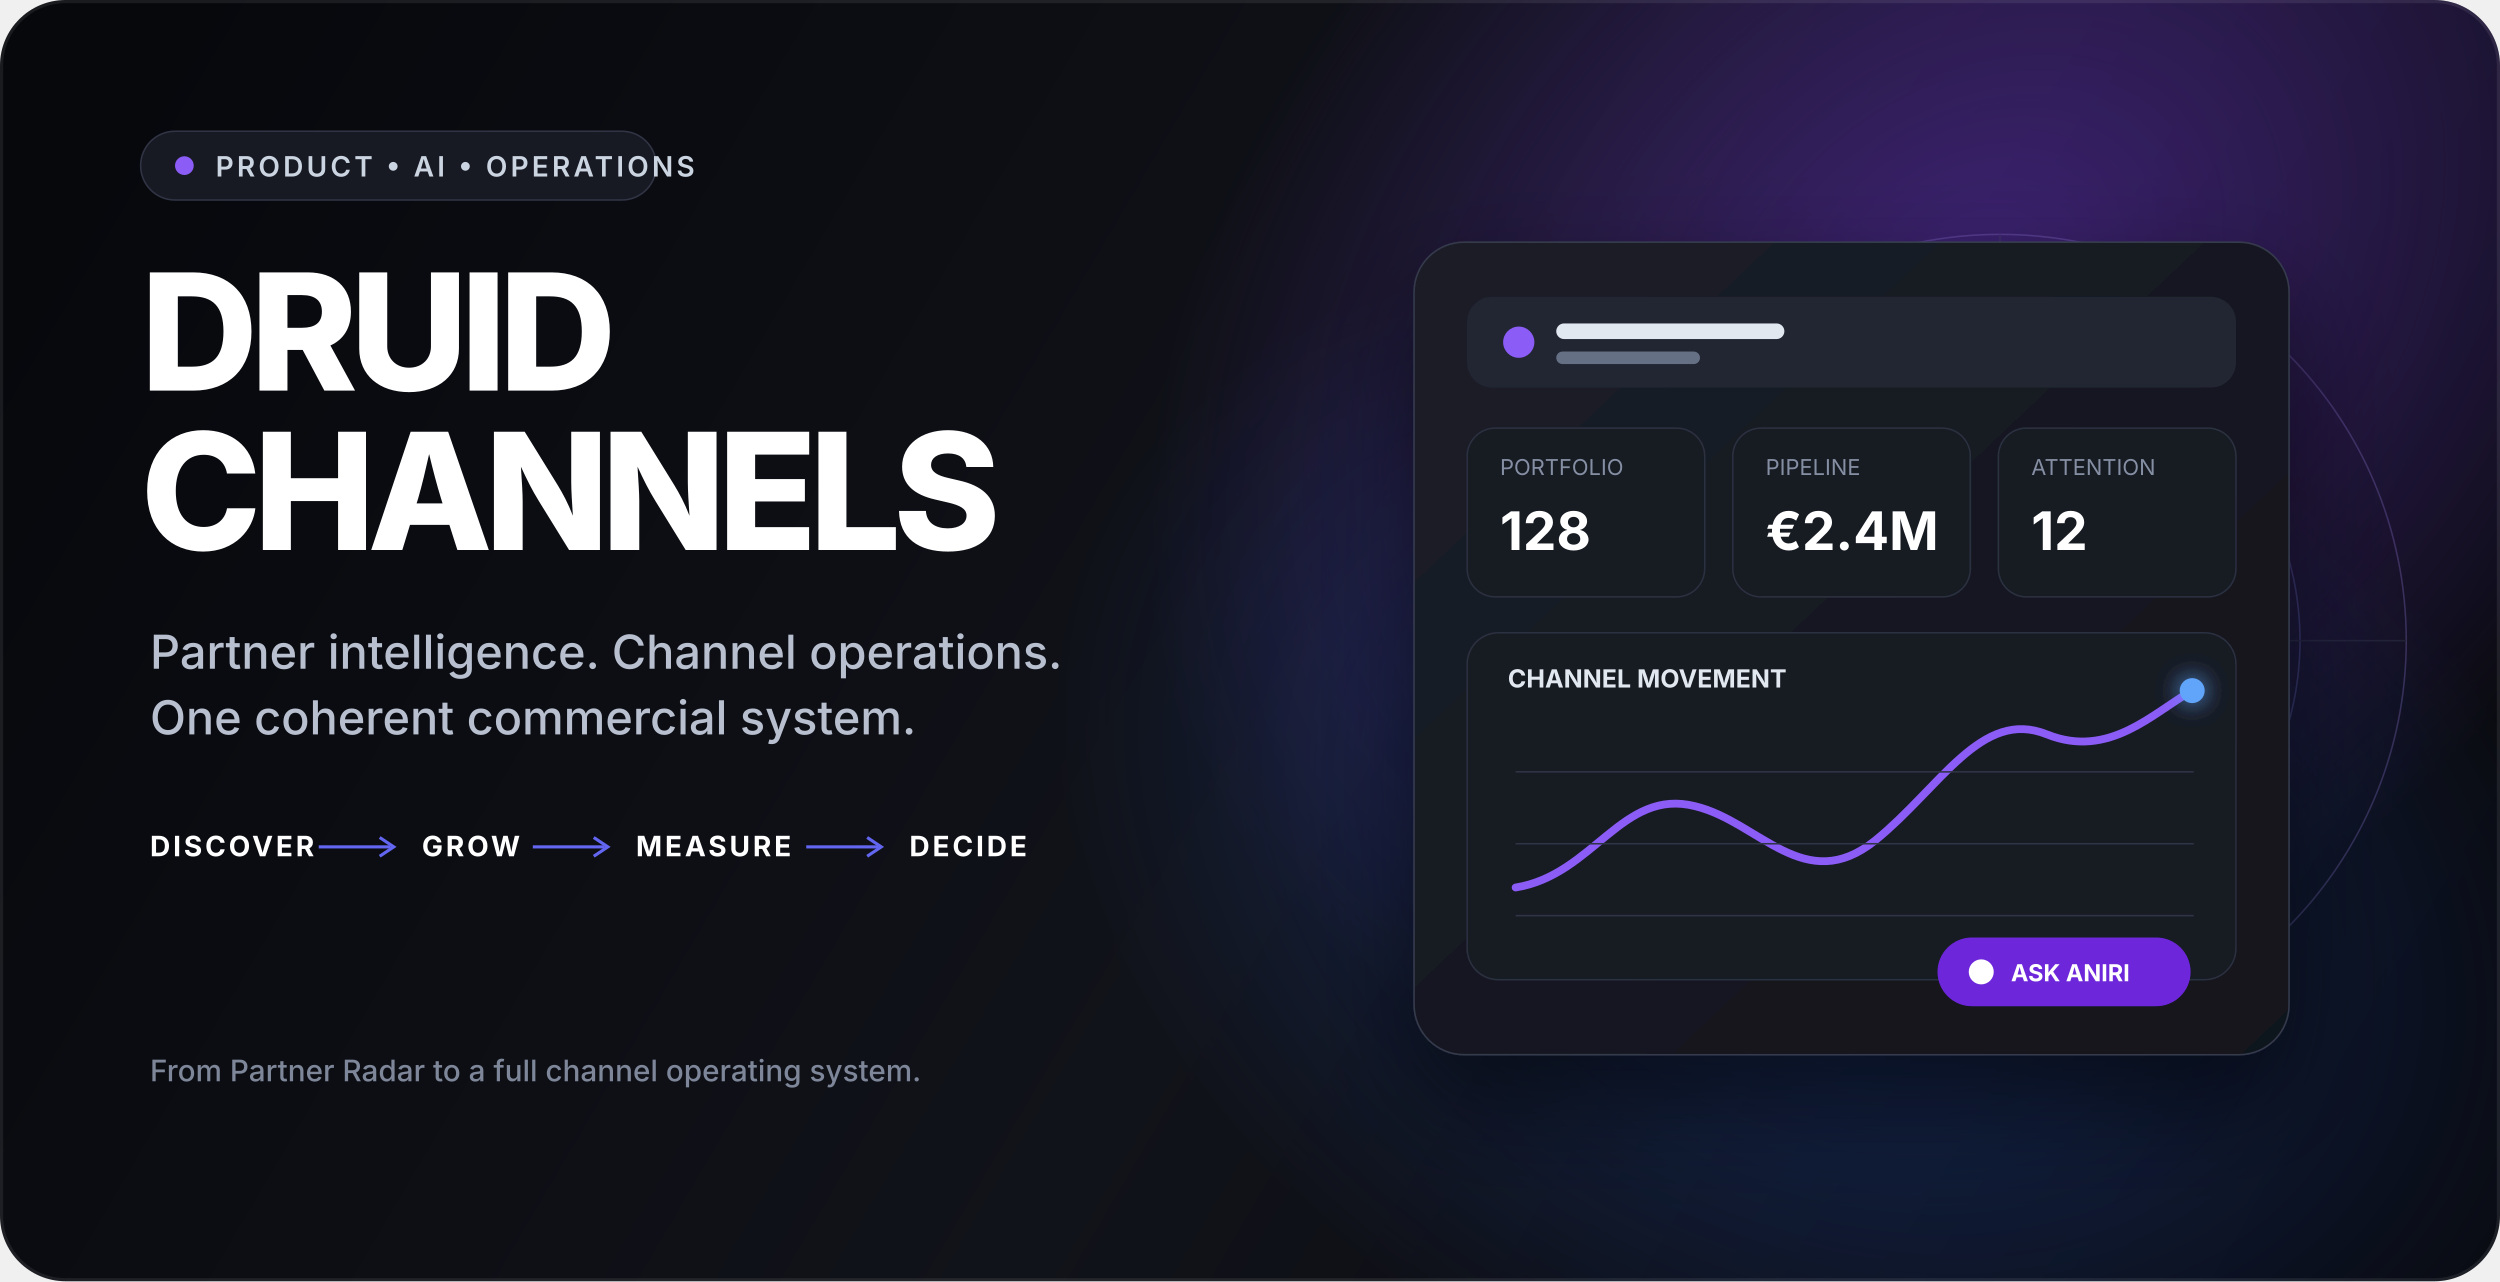
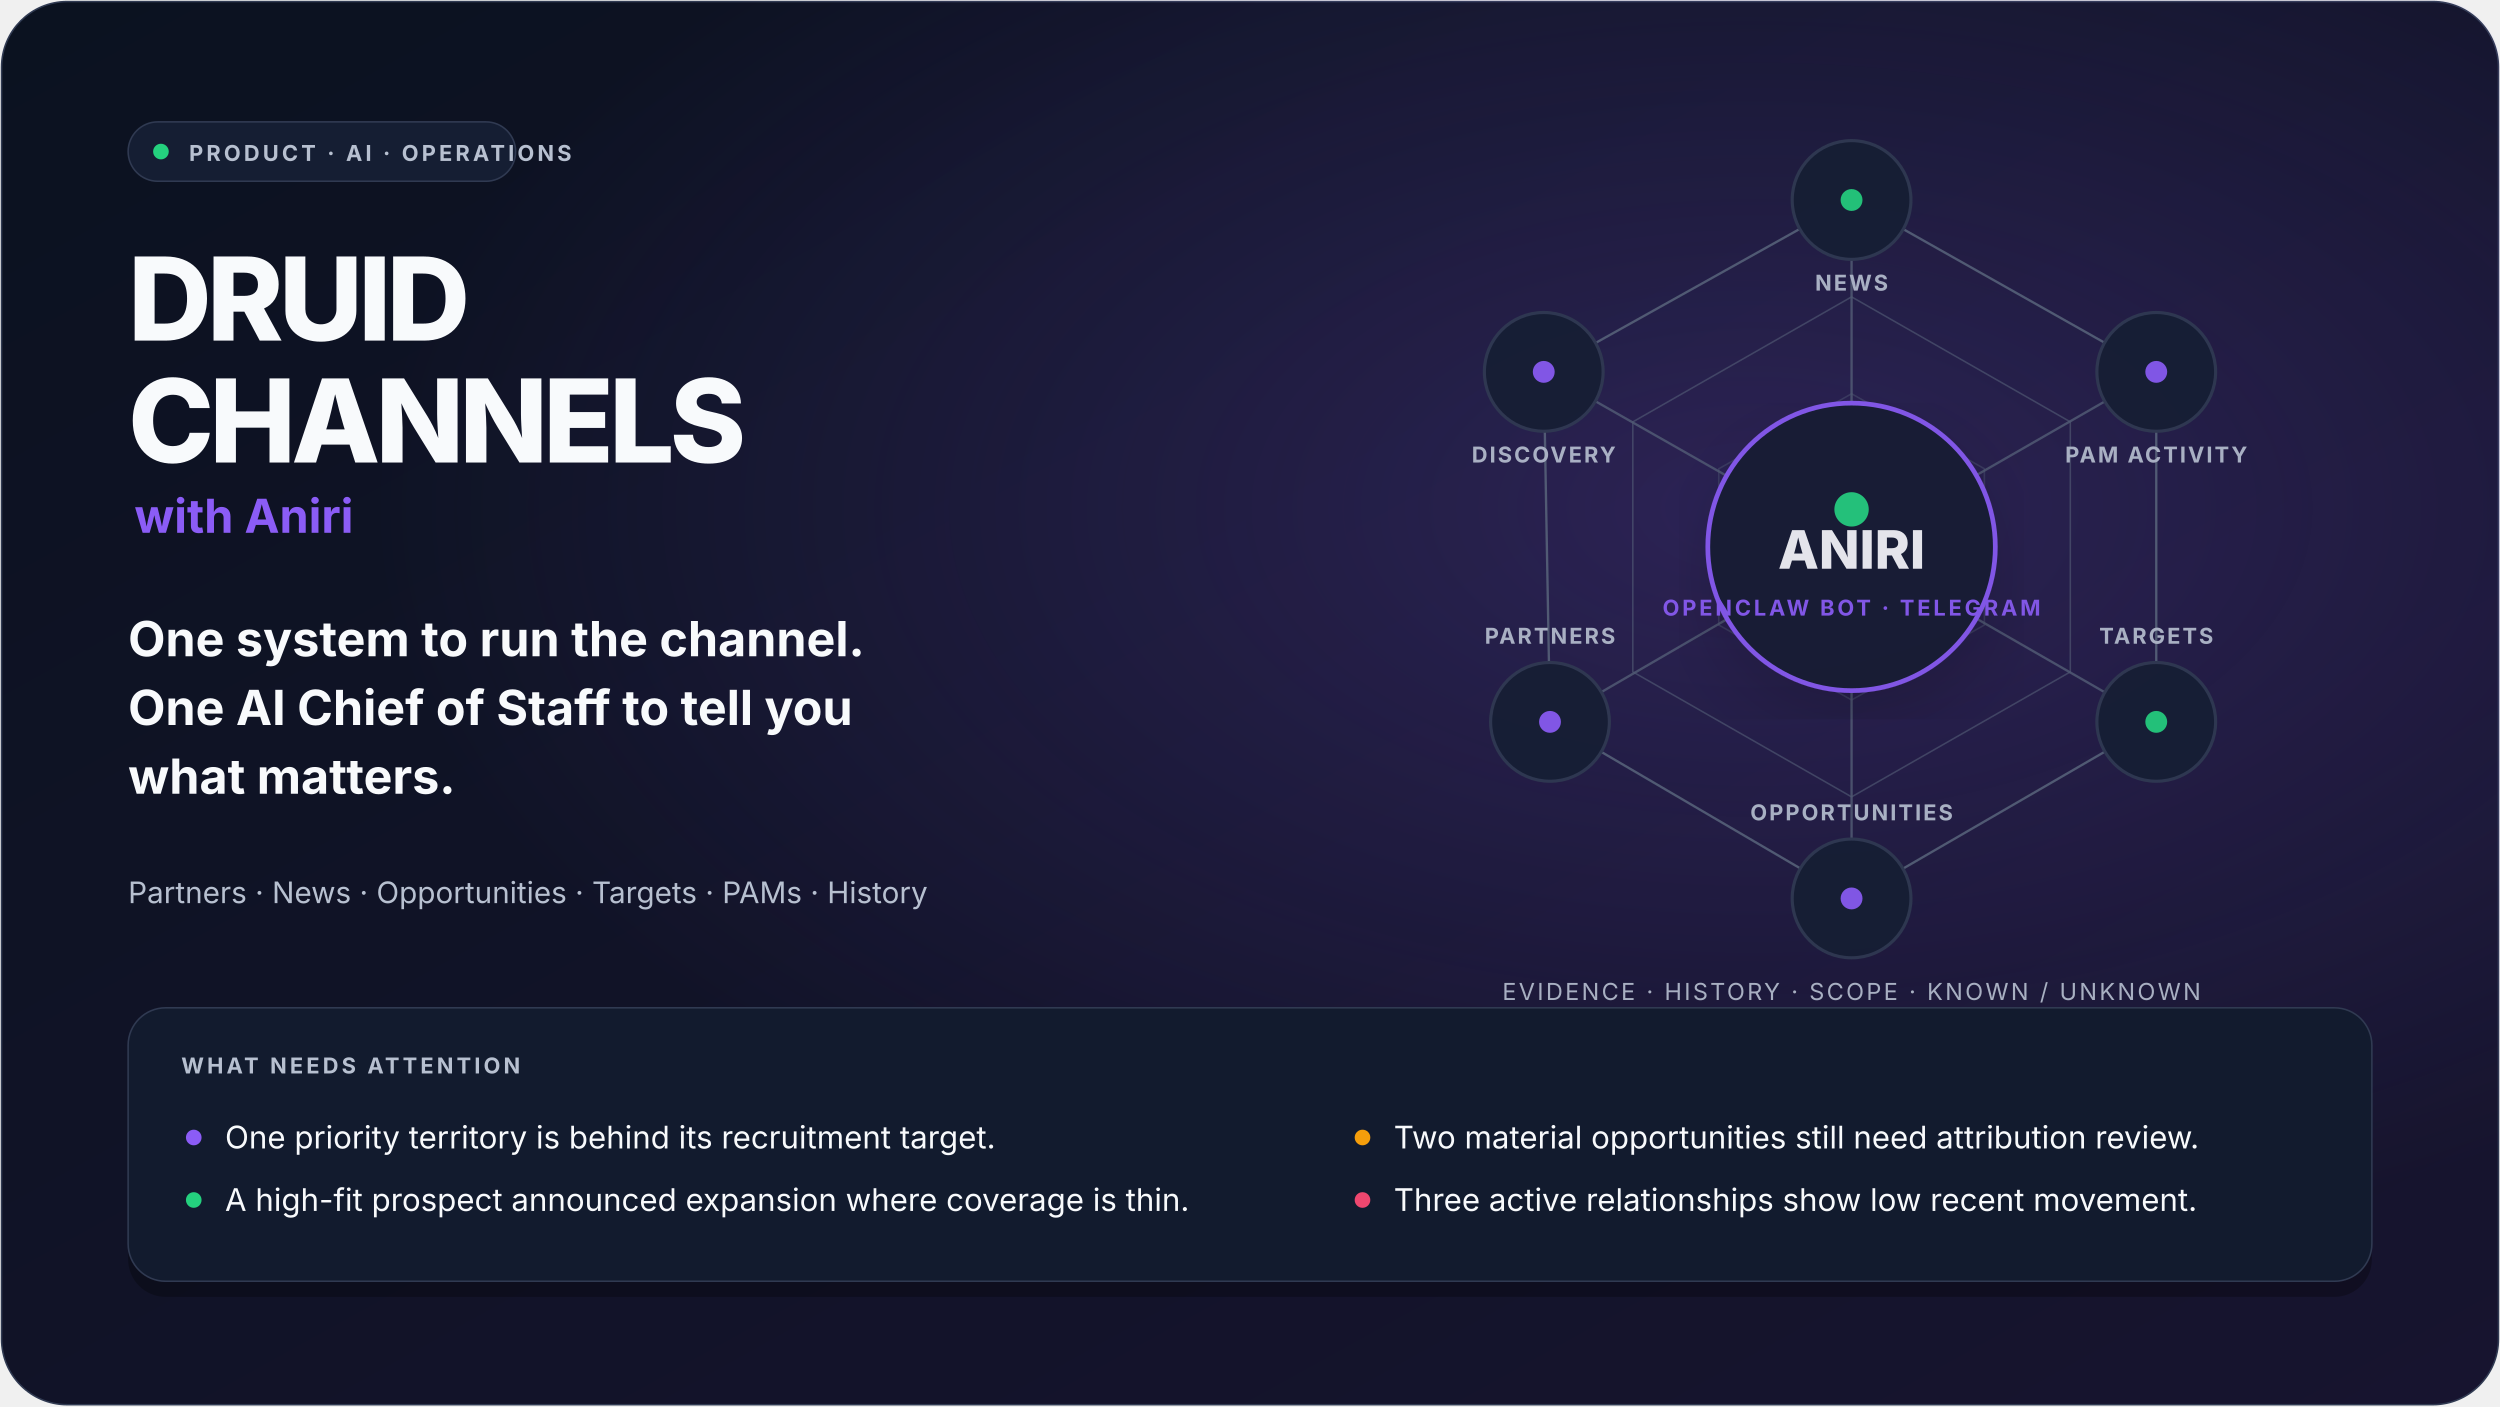
- <svg xmlns="http://www.w3.org/2000/svg" width="1600" height="820" viewBox="0 0 1600 820" fill="none">
+ <svg xmlns="http://www.w3.org/2000/svg" width="1600" height="900" viewBox="0 0 1600 900" role="img" aria-labelledby="title desc">
  <defs>
-     <linearGradient id="bg" x1="100" y1="20" x2="1460" y2="820" gradientUnits="userSpaceOnUse">
-       <stop stop-color="#07080C" />
-       <stop offset="0.55" stop-color="#11131A" />
-       <stop offset="1" stop-color="#090A0F" />
+     <linearGradient id="bg" x1="0" y1="0" x2="1" y2="1">
+       <stop offset="0" stop-color="#0B1220" />
+       <stop offset="1" stop-color="#17142F" />
    </linearGradient>
-     <radialGradient id="glow1" cx="0" cy="0" r="1" gradientUnits="userSpaceOnUse" gradientTransform="translate(1260 190) rotate(139) scale(590 430)">
-       <stop stop-color="#7C3AED" stop-opacity="0.44" />
-       <stop offset="1" stop-color="#7C3AED" stop-opacity="0" />
+     <radialGradient id="glow" cx="70%" cy="36%" r="55%">
+       <stop offset="0" stop-color="#8B5CF6" stop-opacity=".22" />
+       <stop offset="1" stop-color="#8B5CF6" stop-opacity="0" />
    </radialGradient>
-     <radialGradient id="glow2" cx="0" cy="0" r="1" gradientUnits="userSpaceOnUse" gradientTransform="translate(1170 560) rotate(-155) scale(520 370)">
-       <stop stop-color="#2563EB" stop-opacity="0.32" />
-       <stop offset="1" stop-color="#2563EB" stop-opacity="0" />
-     </radialGradient>
-     <linearGradient id="card" x1="950" y1="180" x2="1450" y2="710" gradientUnits="userSpaceOnUse">
-       <stop stop-color="#1B1E28" />
-       <stop offset="1" stop-color="#11131A" />
-     </linearGradient>
-     <filter id="shadow" x="830" y="80" width="760" height="720" filterUnits="userSpaceOnUse" color-interpolation-filters="sRGB">
-       <feDropShadow dx="0" dy="30" stdDeviation="34" flood-color="#000000" flood-opacity="0.55" />
-     </filter>
-     <filter id="dotGlow" x="-100%" y="-100%" width="300%" height="300%">
-       <feGaussianBlur stdDeviation="8" result="blur" />
-       <feMerge>
-         <feMergeNode in="blur" />
-         <feMergeNode in="SourceGraphic" />
-       </feMerge>
+     <filter id="shadow">
+       <feDropShadow dx="0" dy="18" stdDeviation="24" flood-opacity=".18" />
    </filter>
  </defs>
-   <rect width="1600" height="820" rx="42" fill="url(#bg)" />
-   <rect width="1600" height="820" rx="42" fill="url(#glow1)" />
-   <rect width="1600" height="820" rx="42" fill="url(#glow2)" />
-   <g opacity="0.25">
-     <circle cx="1280" cy="410" r="260" stroke="#A78BFA" />
-     <circle cx="1280" cy="410" r="192" stroke="#818CF8" />
-     <circle cx="1280" cy="410" r="126" stroke="#60A5FA" />
-     <path d="M1020 410H1540" stroke="#475569" />
-     <path d="M1280 150V670" stroke="#475569" />
+   <rect x="1" y="1" width="1598" height="898" rx="42" fill="url(#bg)" stroke="#303A52" />
+   <rect width="1600" height="900" rx="42" fill="url(#glow)" />
+   <g font-family="Inter, ui-sans-serif, -apple-system, BlinkMacSystemFont, 'Segoe UI', sans-serif">
+     <g transform="translate(82 78)">
+       <rect x="0" y="0" width="248" height="38" rx="19" fill="#151E33" stroke="#303A52" />
+       <circle cx="21" cy="19" r="5" fill="#24D17E" />
+       <text x="39" y="25" fill="#B7C0D0" font-size="14" font-weight="700" letter-spacing="2">PRODUCT · AI · OPERATIONS</text>
+       <text x="0" y="140" fill="#F8FAFC" font-size="74" font-weight="800" letter-spacing="-3">DRUID</text>
+       <text x="0" y="218" fill="#F8FAFC" font-size="74" font-weight="800" letter-spacing="-3">CHANNELS</text>
+       <text x="4" y="263" fill="#8B5CF6" font-size="30" font-weight="700">with Aniri</text>
+       <text x="0" y="342" fill="#F8FAFC" font-size="31" font-weight="650">One system to run the channel.</text>
+       <text x="0" y="386" fill="#F8FAFC" font-size="31" font-weight="650">One AI Chief of Staff to tell you</text>
+       <text x="0" y="430" fill="#F8FAFC" font-size="31" font-weight="650">what matters.</text>
+       <text x="0" y="500" fill="#B7C0D0" font-size="19">Partners · News · Opportunities · Targets · PAMs · History</text>
+     </g>
+     <g opacity=".9">
+       <polygon points="1185,128 1380,238 1380,462 1185,575 992,462 988,238" fill="none" stroke="#556078" stroke-width="1.5" />
+       <polygon points="1185,190 1325,270 1325,430 1185,510 1045,430 1045,270" fill="none" stroke="#556078" stroke-width="1" opacity=".65" />
+       <polygon points="1185,252 1270,300 1270,400 1185,448 1100,400 1100,300" fill="none" stroke="#556078" stroke-width="1" opacity=".45" />
+       <line x1="1185" y1="350" x2="1185" y2="128" stroke="#556078" stroke-width="1.5" opacity=".85" />
+       <circle cx="1185" cy="128" r="38" fill="#151E33" stroke="#303A52" stroke-width="2" />
+       <circle cx="1185" cy="128" r="7" fill="#24D17E" />
+       <text x="1185" y="186" fill="#B7C0D0" font-size="14" font-weight="700" text-anchor="middle" letter-spacing="1.3">NEWS</text>
+       <line x1="1185" y1="350" x2="988" y2="238" stroke="#556078" stroke-width="1.5" opacity=".85" />
+       <circle cx="988" cy="238" r="38" fill="#151E33" stroke="#303A52" stroke-width="2" />
+       <circle cx="988" cy="238" r="7" fill="#8B5CF6" />
+       <text x="988" y="296" fill="#B7C0D0" font-size="14" font-weight="700" text-anchor="middle" letter-spacing="1.3">DISCOVERY</text>
+       <line x1="1185" y1="350" x2="992" y2="462" stroke="#556078" stroke-width="1.5" opacity=".85" />
+       <circle cx="992" cy="462" r="38" fill="#151E33" stroke="#303A52" stroke-width="2" />
+       <circle cx="992" cy="462" r="7" fill="#8B5CF6" />
+       <text x="992" y="412" fill="#B7C0D0" font-size="14" font-weight="700" text-anchor="middle" letter-spacing="1.3">PARTNERS</text>
+       <line x1="1185" y1="350" x2="1185" y2="575" stroke="#556078" stroke-width="1.5" opacity=".85" />
+       <circle cx="1185" cy="575" r="38" fill="#151E33" stroke="#303A52" stroke-width="2" />
+       <circle cx="1185" cy="575" r="7" fill="#8B5CF6" />
+       <text x="1185" y="525" fill="#B7C0D0" font-size="14" font-weight="700" text-anchor="middle" letter-spacing="1.3">OPPORTUNITIES</text>
+       <line x1="1185" y1="350" x2="1380" y2="462" stroke="#556078" stroke-width="1.5" opacity=".85" />
+       <circle cx="1380" cy="462" r="38" fill="#151E33" stroke="#303A52" stroke-width="2" />
+       <circle cx="1380" cy="462" r="7" fill="#24D17E" />
+       <text x="1380" y="412" fill="#B7C0D0" font-size="14" font-weight="700" text-anchor="middle" letter-spacing="1.3">TARGETS</text>
+       <line x1="1185" y1="350" x2="1380" y2="238" stroke="#556078" stroke-width="1.5" opacity=".85" />
+       <circle cx="1380" cy="238" r="38" fill="#151E33" stroke="#303A52" stroke-width="2" />
+       <circle cx="1380" cy="238" r="7" fill="#8B5CF6" />
+       <text x="1380" y="296" fill="#B7C0D0" font-size="14" font-weight="700" text-anchor="middle" letter-spacing="1.3">PAM ACTIVITY</text>
+       <circle cx="1185" cy="350" r="92" fill="#151E33" stroke="#8B5CF6" stroke-width="3" filter="url(#shadow)" />
+       <circle cx="1185" cy="326" r="11" fill="#24D17E" />
+       <text x="1185" y="364" fill="#F8FAFC" font-size="34" font-weight="800" text-anchor="middle">ANIRI</text>
+       <text x="1185" y="394" fill="#8B5CF6" font-size="14" font-weight="700" text-anchor="middle" letter-spacing="1.8">OPENCLAW BOT · TELEGRAM</text>
+       <text x="1185" y="640" fill="#B7C0D0" font-size="15" text-anchor="middle" letter-spacing="1.5">EVIDENCE · HISTORY · SCOPE · KNOWN / UNKNOWN</text>
+     </g>
+     <g transform="translate(82 645)">
+       <rect x="0" y="10" width="1436" height="175" rx="24" fill="#000000" opacity=".28" />
+       <rect x="0" y="0" width="1436" height="175" rx="24" fill="#121B2E" stroke="#303A52" />
+       <text x="34" y="42" fill="#B7C0D0" font-size="14" font-weight="700" letter-spacing="2">WHAT NEEDS ATTENTION</text>
+       <circle cx="42" cy="83" r="5" fill="#8B5CF6" />
+       <text x="62" y="90" fill="#F8FAFC" font-size="20">One priority territory is behind its recruitment target.</text>
+       <circle cx="42" cy="123" r="5" fill="#24D17E" />
+       <text x="62" y="130" fill="#F8FAFC" font-size="20">A high-fit prospect announced expansion where coverage is thin.</text>
+       <circle cx="790" cy="83" r="5" fill="#F59E0B" />
+       <text x="810" y="90" fill="#F8FAFC" font-size="20">Two material opportunities still need attribution review.</text>
+       <circle cx="790" cy="123" r="5" fill="#EF476F" />
+       <text x="810" y="130" fill="#F8FAFC" font-size="20">Three active relationships show low recent movement.</text>
+     </g>
  </g>
-   <g>
-     <rect x="90" y="84" width="330" height="44" rx="22" fill="#171923" stroke="#303444" />
-     <circle cx="118" cy="106" r="6" fill="#8B5CF6" />
-     <text x="138" y="113" fill="#CBD5E1" font-size="18" font-family="Inter, ui-sans-serif, -apple-system, BlinkMacSystemFont, 'Segoe UI', sans-serif" font-weight="600" letter-spacing="2">PRODUCT • AI • OPERATIONS</text>
-   </g>
-   <text x="90" y="250" fill="#FFFFFF" font-size="104" font-family="Inter, ui-sans-serif, -apple-system, BlinkMacSystemFont, 'Segoe UI', sans-serif" font-weight="800" letter-spacing="-5">DRUID</text>
-   <text x="90" y="352" fill="#FFFFFF" font-size="104" font-family="Inter, ui-sans-serif, -apple-system, BlinkMacSystemFont, 'Segoe UI', sans-serif" font-weight="800" letter-spacing="-5">CHANNELS</text>
-   <text x="96" y="428" fill="#B8C0D0" font-size="30" font-family="Inter, ui-sans-serif, -apple-system, BlinkMacSystemFont, 'Segoe UI', sans-serif" font-weight="500">
-     Partner intelligence. Channel operations.
-   </text>
-   <text x="96" y="470" fill="#B8C0D0" font-size="30" font-family="Inter, ui-sans-serif, -apple-system, BlinkMacSystemFont, 'Segoe UI', sans-serif" font-weight="500">
-     One coherent commercial system.
-   </text>
-   <g transform="translate(96 548)">
-     <text x="0" y="0" fill="#FFFFFF" font-size="18" font-family="Inter, ui-sans-serif, -apple-system, BlinkMacSystemFont, 'Segoe UI', sans-serif" font-weight="700" letter-spacing="1.8">DISCOVER</text>
-     <path d="M108 -6H154" stroke="#6366F1" stroke-width="2" />
-     <path d="M147 -12L156 -6L147 0" stroke="#6366F1" stroke-width="2" fill="none" />
-     <text x="174" y="0" fill="#FFFFFF" font-size="18" font-family="Inter, ui-sans-serif, -apple-system, BlinkMacSystemFont, 'Segoe UI', sans-serif" font-weight="700" letter-spacing="1.8">GROW</text>
-     <path d="M245 -6H291" stroke="#6366F1" stroke-width="2" />
-     <path d="M284 -12L293 -6L284 0" stroke="#6366F1" stroke-width="2" fill="none" />
-     <text x="311" y="0" fill="#FFFFFF" font-size="18" font-family="Inter, ui-sans-serif, -apple-system, BlinkMacSystemFont, 'Segoe UI', sans-serif" font-weight="700" letter-spacing="1.8">MEASURE</text>
-     <path d="M420 -6H466" stroke="#6366F1" stroke-width="2" />
-     <path d="M459 -12L468 -6L459 0" stroke="#6366F1" stroke-width="2" fill="none" />
-     <text x="486" y="0" fill="#FFFFFF" font-size="18" font-family="Inter, ui-sans-serif, -apple-system, BlinkMacSystemFont, 'Segoe UI', sans-serif" font-weight="700" letter-spacing="1.8">DECIDE</text>
-   </g>
-   <text x="96" y="692" fill="#7E8799" font-size="19" font-family="Inter, ui-sans-serif, -apple-system, BlinkMacSystemFont, 'Segoe UI', sans-serif" font-weight="500">
-     From Partner Radar to a full channel operating system.
-   </text>
-   <g filter="url(#shadow)">
-     <rect x="905" y="155" width="560" height="520" rx="32" fill="url(#card)" stroke="#353A4C" />
-     <rect x="939" y="190" width="492" height="58" rx="16" fill="#222633" />
-     <circle cx="972" cy="219" r="10" fill="#8B5CF6" />
-     <rect x="996" y="207" width="146" height="10" rx="5" fill="#E2E8F0" />
-     <rect x="996" y="225" width="92" height="8" rx="4" fill="#667085" />
-     <rect x="939" y="274" width="152" height="108" rx="18" fill="#171A23" stroke="#2B3040" />
-     <rect x="1109" y="274" width="152" height="108" rx="18" fill="#171A23" stroke="#2B3040" />
-     <rect x="1279" y="274" width="152" height="108" rx="18" fill="#171A23" stroke="#2B3040" />
-     <text x="960" y="304" fill="#858FA3" font-size="14" font-family="Inter, ui-sans-serif, -apple-system, BlinkMacSystemFont, 'Segoe UI', sans-serif">PORTFOLIO</text>
-     <text x="1130" y="304" fill="#858FA3" font-size="14" font-family="Inter, ui-sans-serif, -apple-system, BlinkMacSystemFont, 'Segoe UI', sans-serif">PIPELINE</text>
-     <text x="1300" y="304" fill="#858FA3" font-size="14" font-family="Inter, ui-sans-serif, -apple-system, BlinkMacSystemFont, 'Segoe UI', sans-serif">ATTENTION</text>
-     <text x="960" y="352" fill="#FFFFFF" font-size="34" font-family="Inter, ui-sans-serif, -apple-system, BlinkMacSystemFont, 'Segoe UI', sans-serif" font-weight="700">128</text>
-     <text x="1130" y="352" fill="#FFFFFF" font-size="34" font-family="Inter, ui-sans-serif, -apple-system, BlinkMacSystemFont, 'Segoe UI', sans-serif" font-weight="700">€2.4M</text>
-     <text x="1300" y="352" fill="#FFFFFF" font-size="34" font-family="Inter, ui-sans-serif, -apple-system, BlinkMacSystemFont, 'Segoe UI', sans-serif" font-weight="700">12</text>
-     <rect x="939" y="405" width="492" height="222" rx="20" fill="#171A23" stroke="#2B3040" />
-     <text x="965" y="440" fill="#E2E8F0" font-size="16" font-family="Inter, ui-sans-serif, -apple-system, BlinkMacSystemFont, 'Segoe UI', sans-serif" font-weight="700">CHANNEL MOVEMENT</text>
-     <path d="M970 568C1020 560 1038 504 1085 516C1126 526 1155 574 1200 538C1242 504 1268 453 1310 470C1350 486 1378 456 1403 442" stroke="#8B5CF6" stroke-width="5" stroke-linecap="round" />
-     <path d="M970 586H1404" stroke="#2F3545" />
-     <path d="M970 540H1404" stroke="#2F3545" />
-     <path d="M970 494H1404" stroke="#2F3545" />
-     <g filter="url(#dotGlow)">
-       <circle cx="1403" cy="442" r="8" fill="#60A5FA" />
-     </g>
-     <rect x="1240" y="600" width="162" height="44" rx="22" fill="#6D28D9" />
-     <circle cx="1268" cy="622" r="8" fill="#FFFFFF" />
-     <text x="1287" y="628" fill="#FFFFFF" font-size="15" font-family="Inter, ui-sans-serif, -apple-system, BlinkMacSystemFont, 'Segoe UI', sans-serif" font-weight="700">ASK ANIRI</text>
-   </g>
-   <rect x="1" y="1" width="1598" height="818" rx="41" stroke="#FFFFFF" stroke-opacity="0.08" stroke-width="2" />
</svg>
